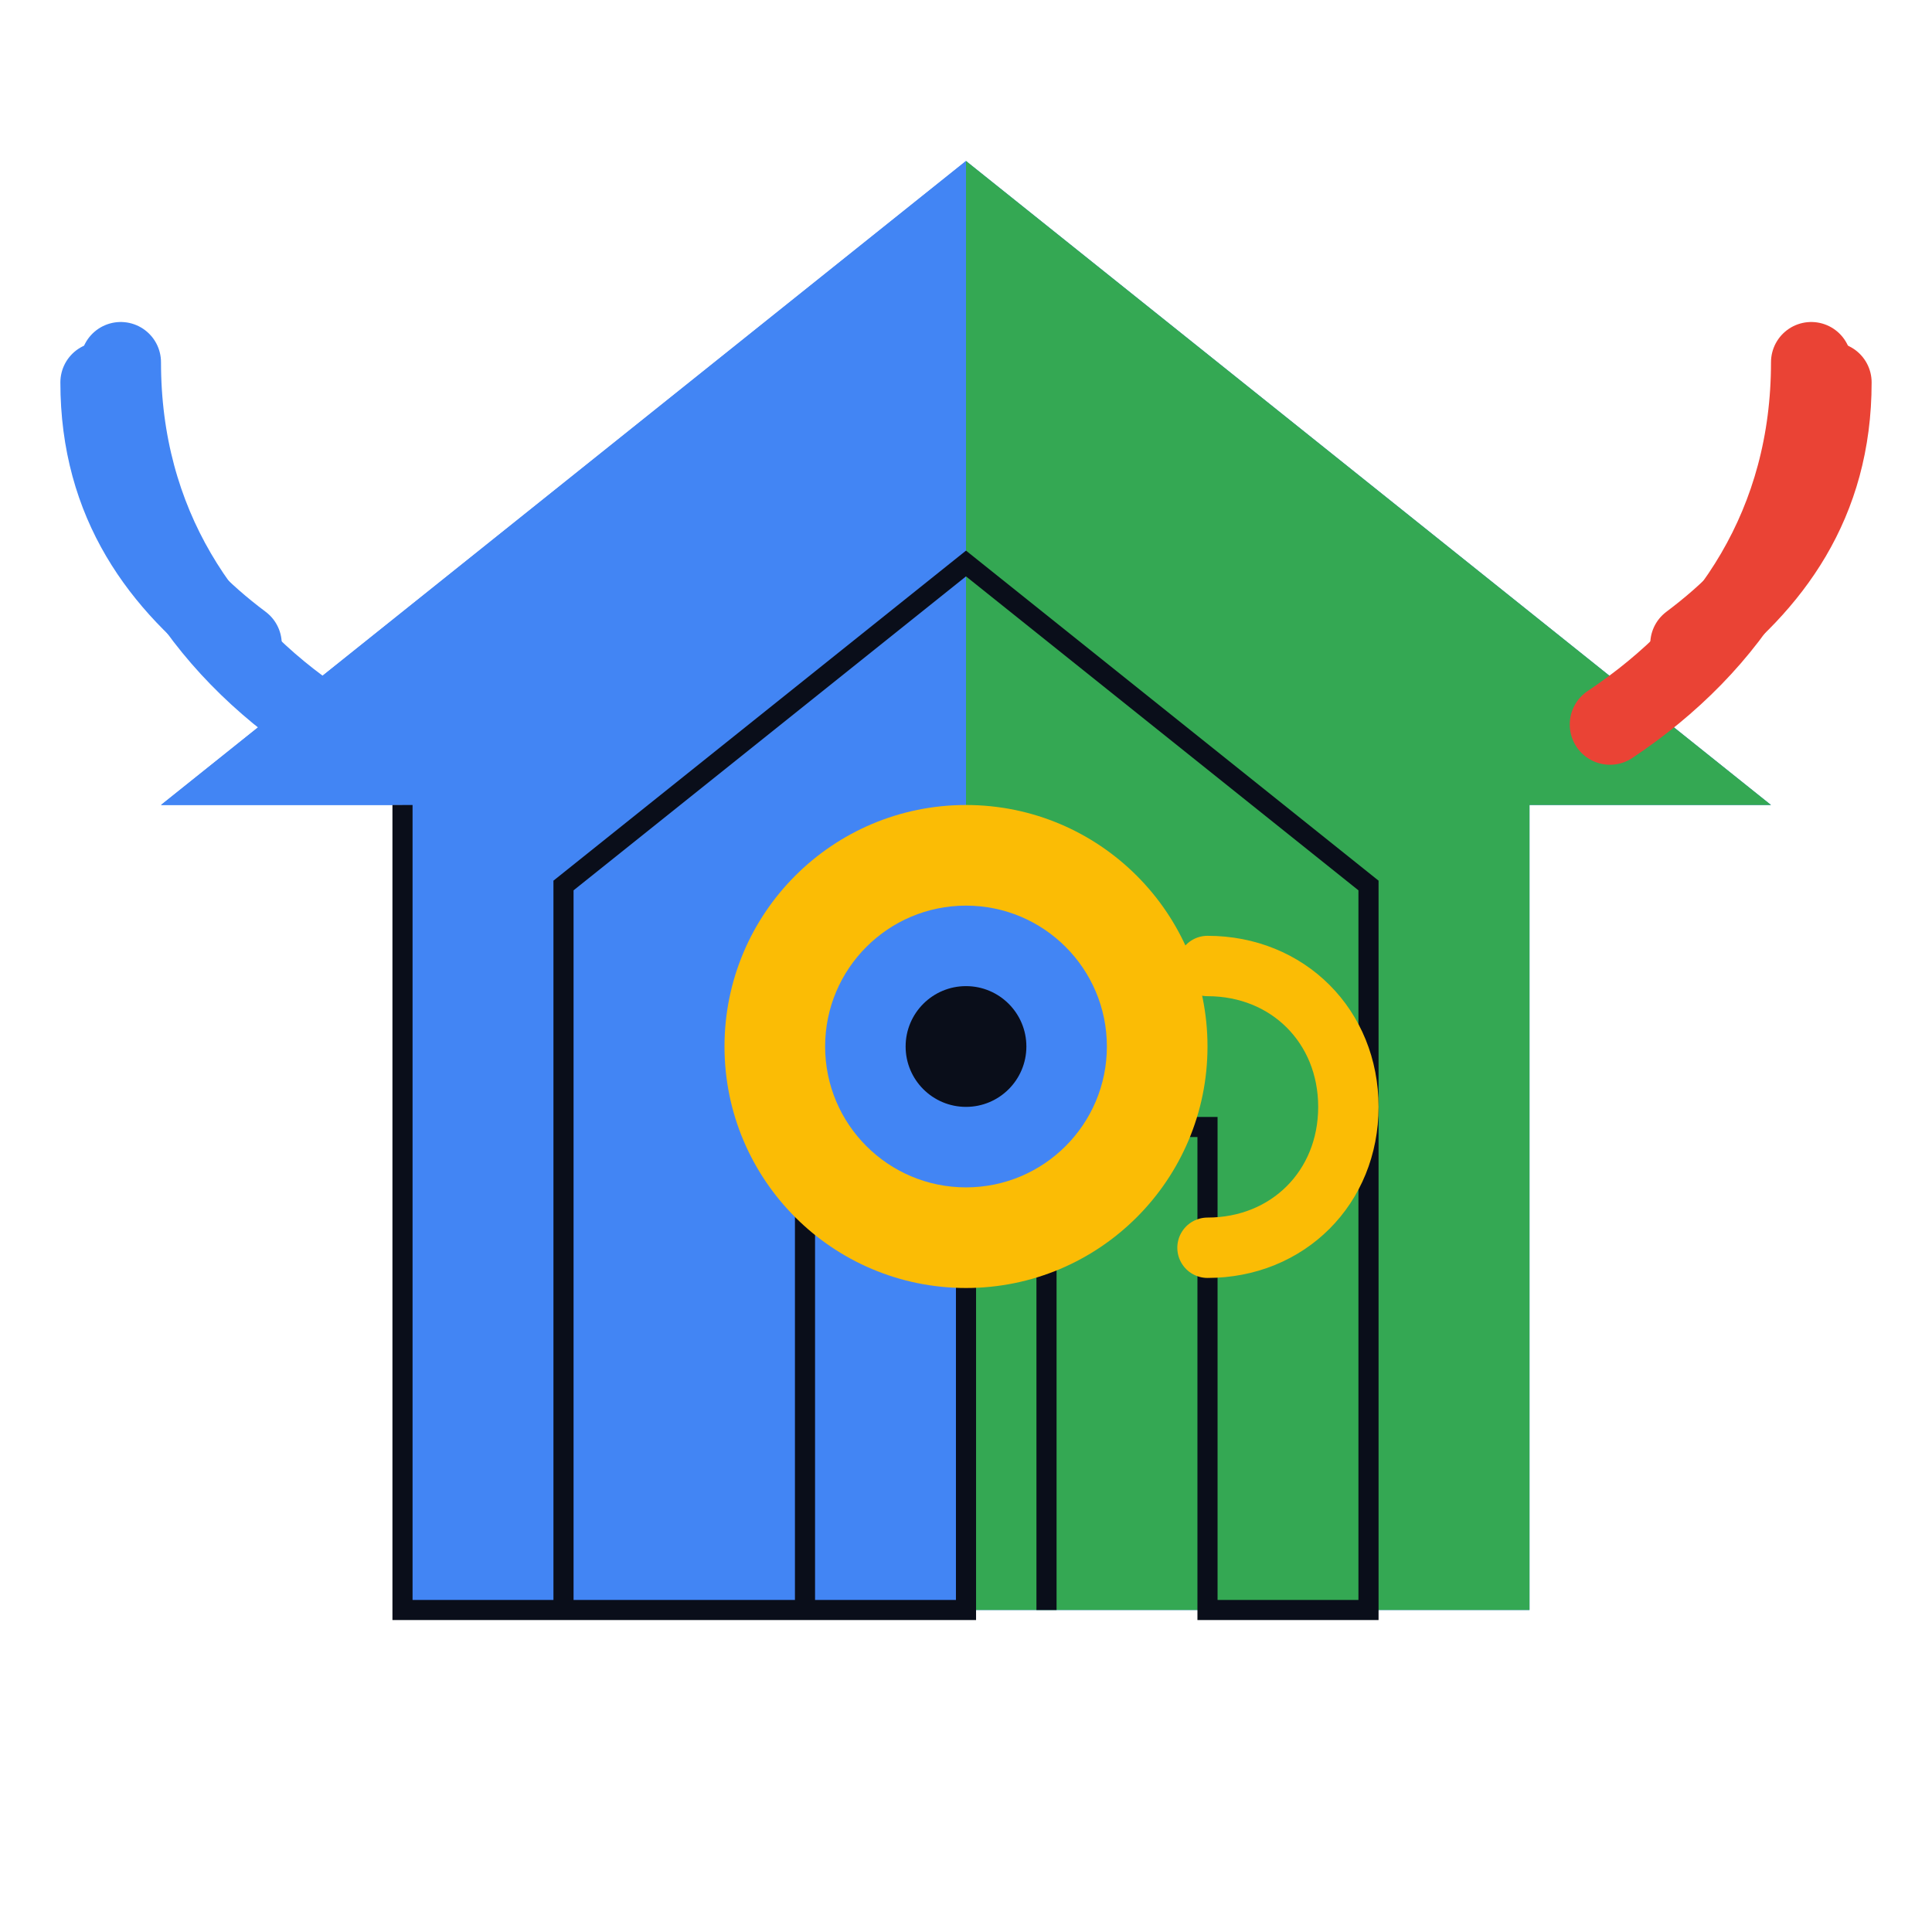
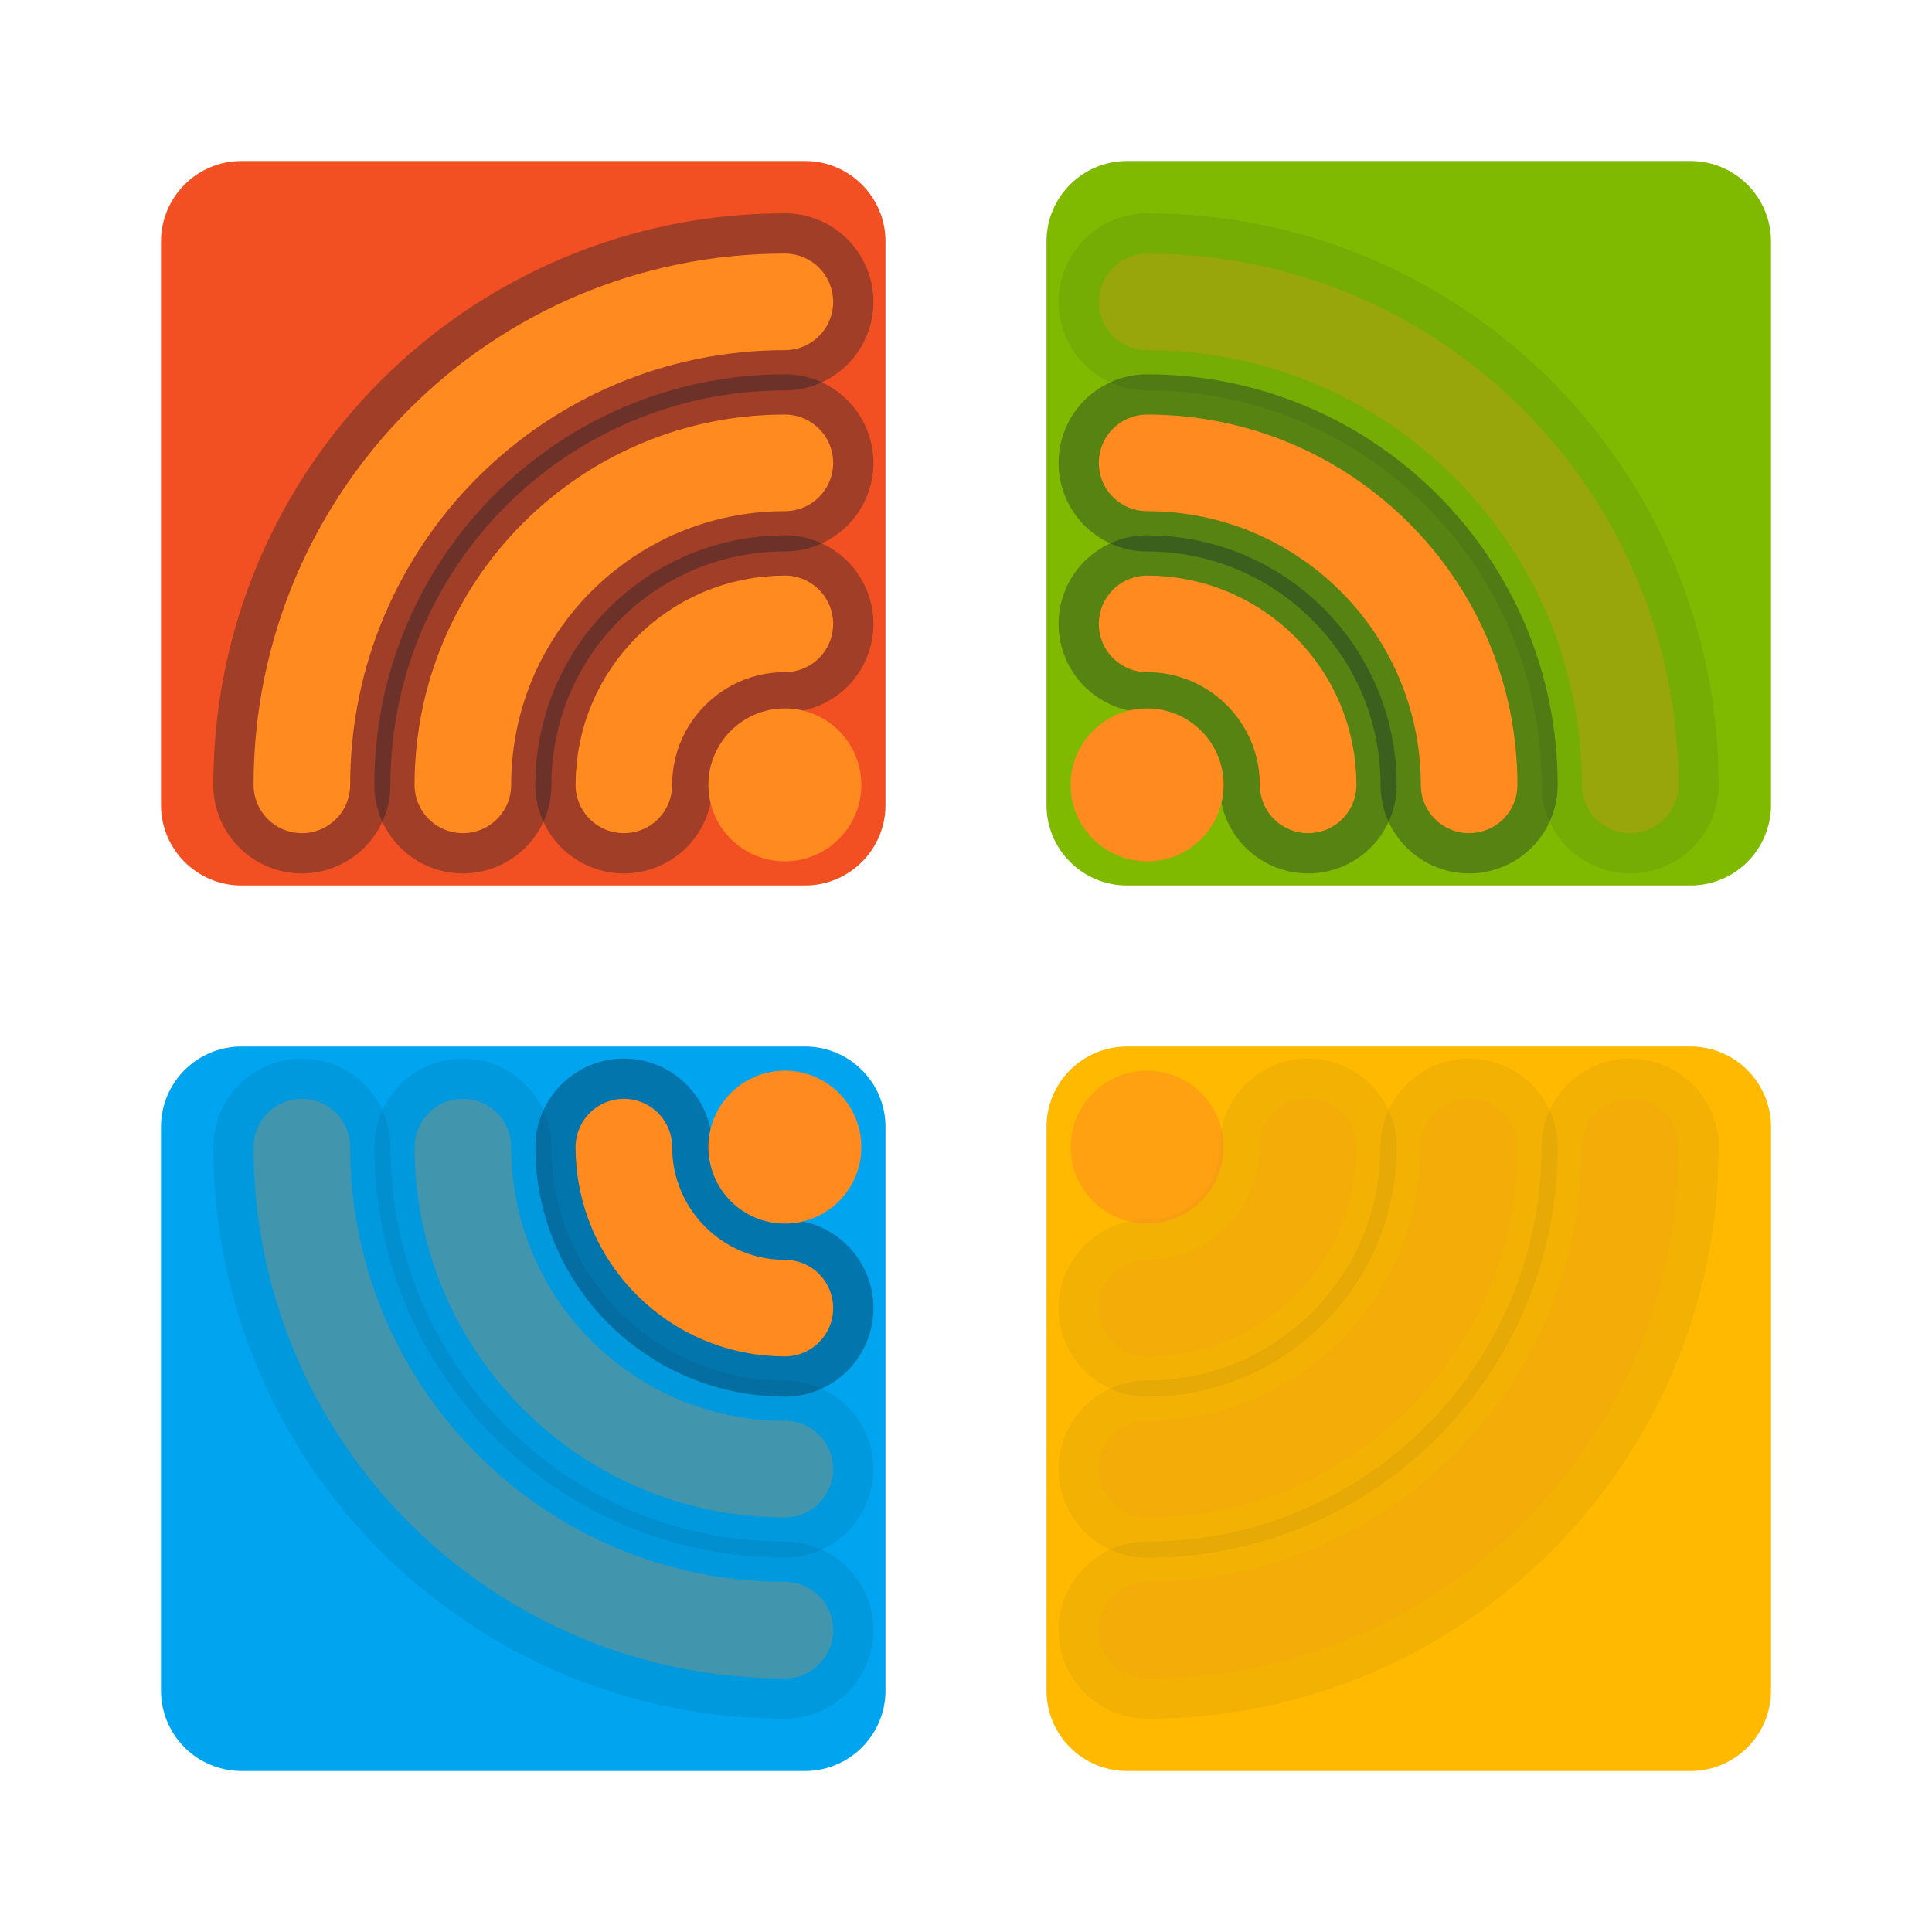
- <svg xmlns="http://www.w3.org/2000/svg" viewBox="0 0 48 48" fill="none">
-   <path d="M24 4L4 20h6v20h28V20h6L24 4z" fill="#4285F4" />
-   <path d="M24 4L4 20h6v20h14V4z" fill="#4285F4" />
-   <path d="M24 4l20 16h-6v20H24V4z" fill="#34A853" />
-   <path d="M10 20v20h14V28h-4v12H14V22l10-8 10 8v18h-4V28h-4v12" fill="none" stroke="#0a0e1a" stroke-width="0.5" />
-   <path d="M8 18c-3-2-5-5-5-9" stroke="#4285F4" stroke-width="2" stroke-linecap="round" fill="none" />
-   <path d="M6 16c-2-1.5-3.5-3.5-3.5-6.5" stroke="#4285F4" stroke-width="2" stroke-linecap="round" fill="none" />
-   <path d="M40 18c3-2 5-5 5-9" stroke="#EA4335" stroke-width="2" stroke-linecap="round" fill="none" />
-   <path d="M42 16c2-1.5 3.5-3.5 3.5-6.5" stroke="#EA4335" stroke-width="2" stroke-linecap="round" fill="none" />
-   <circle cx="24" cy="26" r="6" fill="#FBBC05" />
-   <circle cx="24" cy="26" r="3.5" fill="#4285F4" />
-   <circle cx="24" cy="26" r="1.5" fill="#0a0e1a" />
-   <path d="M30 24c2 0 3.5 1.5 3.5 3.5S32 31 30 31" stroke="#FBBC05" stroke-width="1.5" stroke-linecap="round" fill="none" />
+ <svg xmlns="http://www.w3.org/2000/svg" viewBox="0 0 48 48">
+   <defs>
+     <g id="signal" fill="none" stroke-linecap="round">
+       <path d="M15.5 19.5 A4 4 0 0 1 19.5 15.5" />
+       <path d="M11.5 19.5 A8 8 0 0 1 19.5 11.5" />
+       <path d="M7.5 19.5 A12 12 0 0 1 19.5 7.5" />
+       <path d="M28.5 15.5 A4 4 0 0 1 32.5 19.5" />
+       <path d="M28.5 11.5 A8 8 0 0 1 36.5 19.5" />
+       <path d="M28.5 7.5 A12 12 0 0 1 40.5 19.5" opacity="0.25" />
+       <path d="M15.5 28.5 A4 4 0 0 0 19.5 32.5" />
+       <path d="M11.5 28.5 A8 8 0 0 0 19.5 36.5" opacity="0.25" />
+       <path d="M7.5 28.5 A12 12 0 0 0 19.5 40.5" opacity="0.25" />
+       <path d="M32.5 28.5 A4 4 0 0 1 28.5 32.5" opacity="0.15" />
+       <path d="M36.5 28.5 A8 8 0 0 1 28.5 36.5" opacity="0.15" />
+       <path d="M40.5 28.5 A12 12 0 0 1 28.5 40.5" opacity="0.15" />
+     </g>
+   </defs>
+   <g>
+     <animateTransform attributeName="transform" type="rotate" from="0 24 24" to="360 24 24" dur="16s" repeatCount="indefinite" />
+     <rect x="4" y="4" width="18" height="18" rx="2" fill="#F25022" />
+     <rect x="26" y="4" width="18" height="18" rx="2" fill="#7FBA00" />
+     <rect x="4" y="26" width="18" height="18" rx="2" fill="#00A4EF" />
+     <rect x="26" y="26" width="18" height="18" rx="2" fill="#FFB900" />
+     <use href="#signal" stroke="#0b1d33" stroke-opacity="0.35" stroke-width="4.4" />
+     <use href="#signal" stroke="#ff8a1f" stroke-width="2.4" />
+     <g fill="#ff8a1f">
+       <circle cx="19.5" cy="19.5" r="1.9" />
+       <circle cx="28.5" cy="19.5" r="1.9" />
+       <circle cx="19.5" cy="28.5" r="1.9" />
+       <circle cx="28.5" cy="28.5" r="1.9" opacity="0.5" />
+     </g>
+   </g>
</svg>
